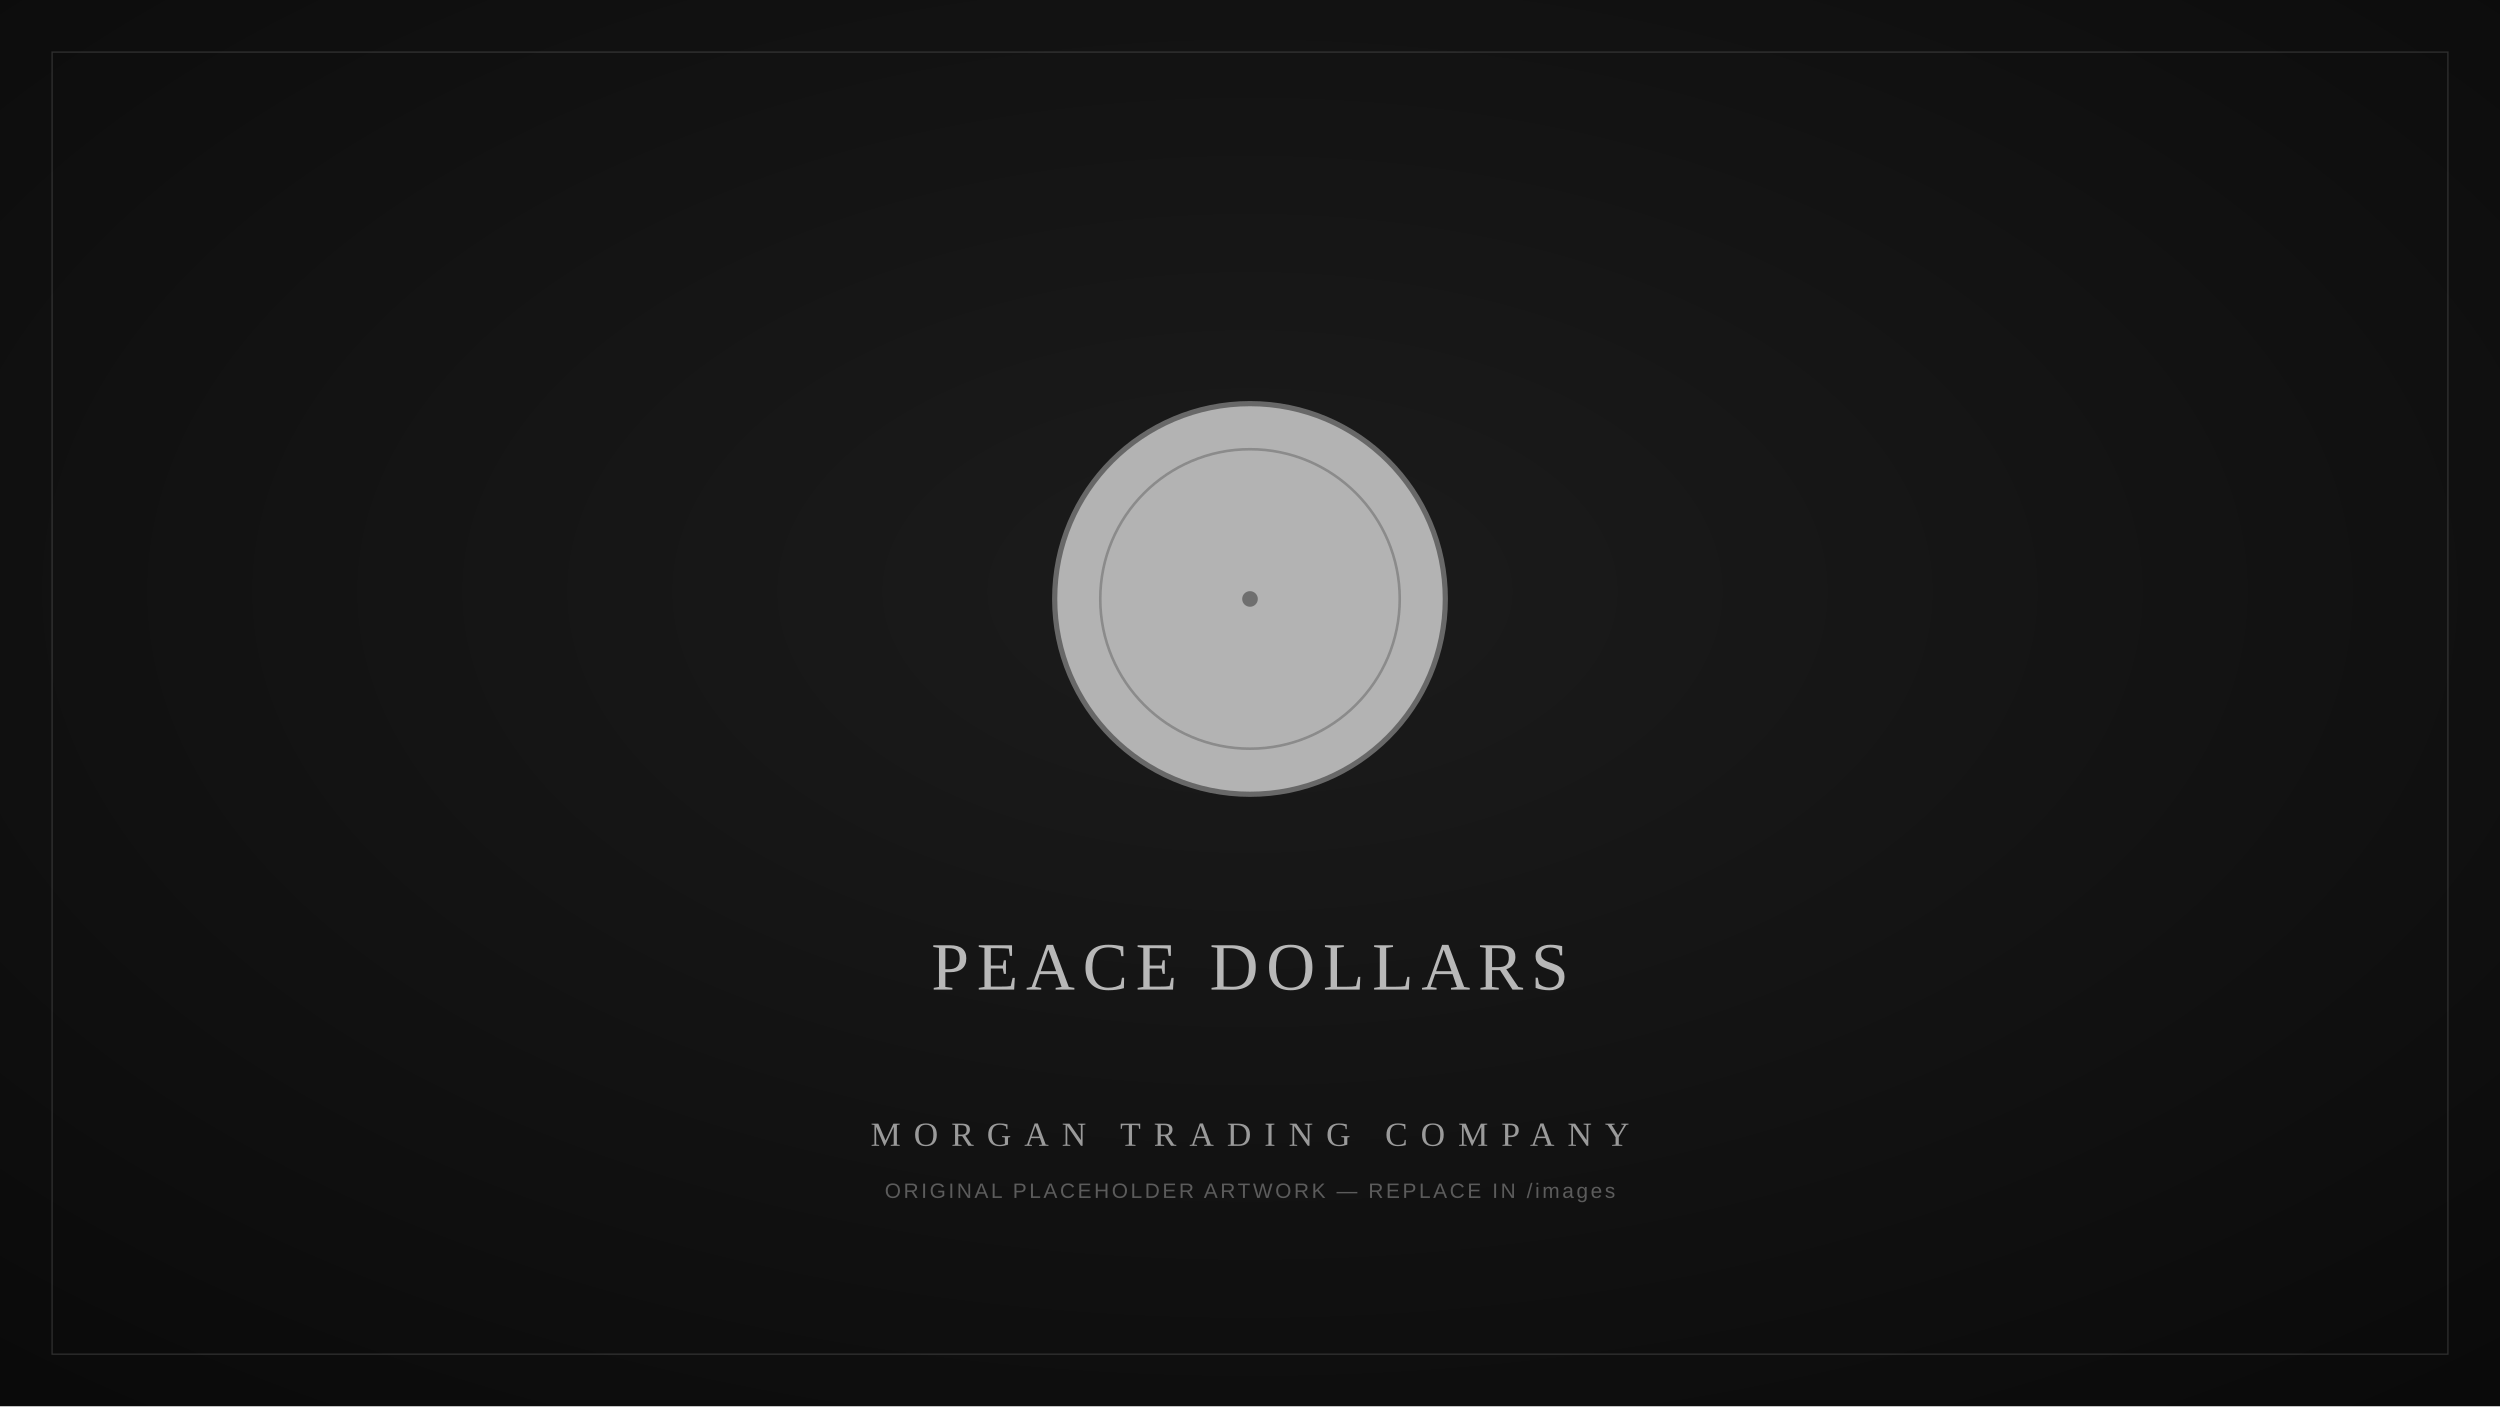
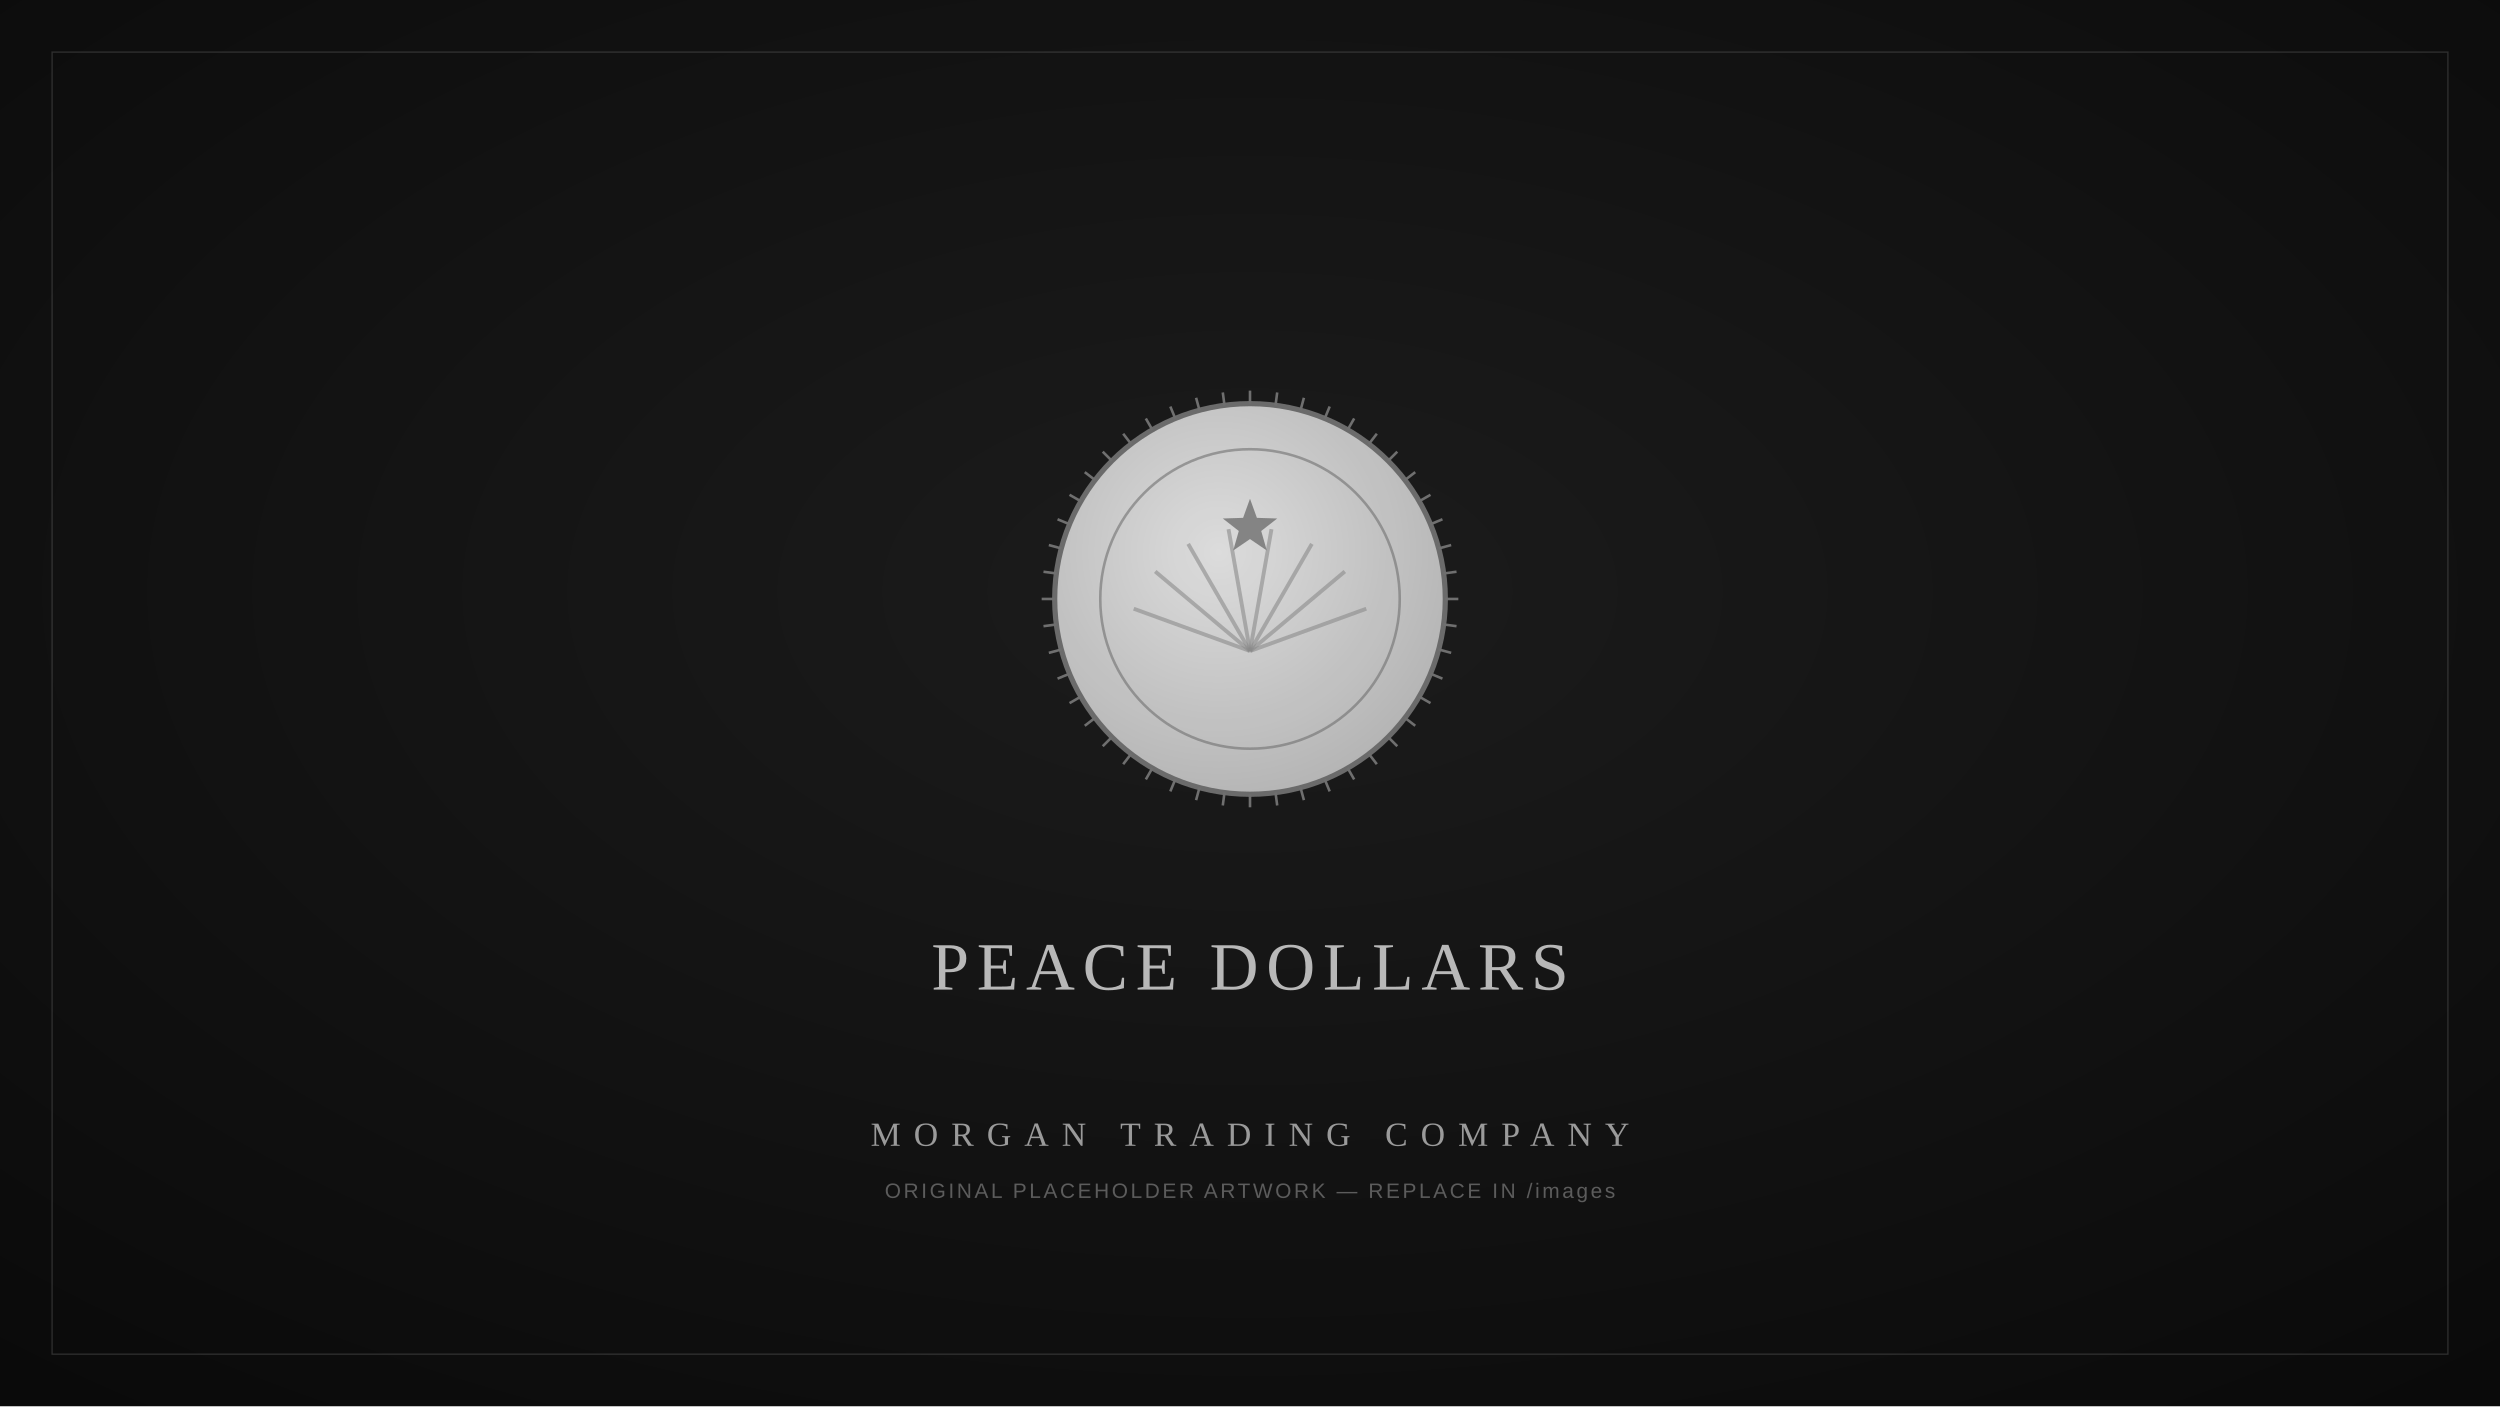
<svg xmlns="http://www.w3.org/2000/svg" width="1920" height="1080" viewBox="0 0 1920 1080">
  <defs>
    <radialGradient id="bg" cx="50%" cy="42%" r="75%">
      <stop offset="0%" stop-color="#1c1c1c" />
      <stop offset="100%" stop-color="#0a0a0a" />
    </radialGradient>
+     <radialGradient id="coin" cx="42%" cy="38%" r="70%">
+       <stop offset="0%" stop-color="#e6e6e6" />
+       <stop offset="100%" stop-color="#b9b9b9" />
+     </radialGradient>
  </defs>
  <rect width="1920" height="1080" fill="url(#bg)" />
  <g>
-     <circle cx="960" cy="460" r="150" fill="#C0C0C0" opacity="0.92" stroke="#6f6f6f" stroke-width="4" />
+     <line x1="960.0" y1="310.0" x2="960.0" y2="300.0" stroke="#6f6f6f" stroke-width="2" />
+     <line x1="979.6" y1="311.3" x2="980.9" y2="301.4" stroke="#6f6f6f" stroke-width="2" />
+     <line x1="998.8" y1="315.1" x2="1001.4" y2="305.5" stroke="#6f6f6f" stroke-width="2" />
+     <line x1="1017.4" y1="321.4" x2="1021.2" y2="312.2" stroke="#6f6f6f" stroke-width="2" />
+     <line x1="1035.0" y1="330.1" x2="1040.0" y2="321.4" stroke="#6f6f6f" stroke-width="2" />
+     <line x1="1051.3" y1="341.0" x2="1057.4" y2="333.1" stroke="#6f6f6f" stroke-width="2" />
+     <line x1="1066.1" y1="353.9" x2="1073.1" y2="346.9" stroke="#6f6f6f" stroke-width="2" />
+     <line x1="1079.0" y1="368.7" x2="1086.9" y2="362.6" stroke="#6f6f6f" stroke-width="2" />
+     <line x1="1089.9" y1="385.0" x2="1098.6" y2="380.0" stroke="#6f6f6f" stroke-width="2" />
+     <line x1="1098.6" y1="402.6" x2="1107.8" y2="398.8" stroke="#6f6f6f" stroke-width="2" />
+     <line x1="1104.9" y1="421.2" x2="1114.5" y2="418.6" stroke="#6f6f6f" stroke-width="2" />
+     <line x1="1108.7" y1="440.4" x2="1118.6" y2="439.1" stroke="#6f6f6f" stroke-width="2" />
+     <line x1="1110.0" y1="460.0" x2="1120.0" y2="460.0" stroke="#6f6f6f" stroke-width="2" />
+     <line x1="1108.7" y1="479.6" x2="1118.6" y2="480.9" stroke="#6f6f6f" stroke-width="2" />
+     <line x1="1104.9" y1="498.8" x2="1114.5" y2="501.4" stroke="#6f6f6f" stroke-width="2" />
+     <line x1="1098.6" y1="517.4" x2="1107.8" y2="521.2" stroke="#6f6f6f" stroke-width="2" />
+     <line x1="1089.9" y1="535.0" x2="1098.6" y2="540.0" stroke="#6f6f6f" stroke-width="2" />
+     <line x1="1079.0" y1="551.3" x2="1086.9" y2="557.4" stroke="#6f6f6f" stroke-width="2" />
+     <line x1="1066.1" y1="566.1" x2="1073.1" y2="573.1" stroke="#6f6f6f" stroke-width="2" />
+     <line x1="1051.3" y1="579.0" x2="1057.4" y2="586.9" stroke="#6f6f6f" stroke-width="2" />
+     <line x1="1035.0" y1="589.9" x2="1040.0" y2="598.6" stroke="#6f6f6f" stroke-width="2" />
+     <line x1="1017.4" y1="598.6" x2="1021.2" y2="607.8" stroke="#6f6f6f" stroke-width="2" />
+     <line x1="998.8" y1="604.9" x2="1001.4" y2="614.5" stroke="#6f6f6f" stroke-width="2" />
+     <line x1="979.6" y1="608.7" x2="980.9" y2="618.6" stroke="#6f6f6f" stroke-width="2" />
+     <line x1="960.0" y1="610.0" x2="960.0" y2="620.0" stroke="#6f6f6f" stroke-width="2" />
+     <line x1="940.4" y1="608.7" x2="939.1" y2="618.6" stroke="#6f6f6f" stroke-width="2" />
+     <line x1="921.2" y1="604.9" x2="918.6" y2="614.5" stroke="#6f6f6f" stroke-width="2" />
+     <line x1="902.6" y1="598.6" x2="898.8" y2="607.8" stroke="#6f6f6f" stroke-width="2" />
+     <line x1="885.0" y1="589.9" x2="880.0" y2="598.6" stroke="#6f6f6f" stroke-width="2" />
+     <line x1="868.7" y1="579.0" x2="862.6" y2="586.9" stroke="#6f6f6f" stroke-width="2" />
+     <line x1="853.9" y1="566.1" x2="846.9" y2="573.1" stroke="#6f6f6f" stroke-width="2" />
+     <line x1="841.0" y1="551.3" x2="833.1" y2="557.4" stroke="#6f6f6f" stroke-width="2" />
+     <line x1="830.1" y1="535.0" x2="821.4" y2="540.0" stroke="#6f6f6f" stroke-width="2" />
+     <line x1="821.4" y1="517.4" x2="812.2" y2="521.2" stroke="#6f6f6f" stroke-width="2" />
+     <line x1="815.1" y1="498.8" x2="805.5" y2="501.4" stroke="#6f6f6f" stroke-width="2" />
+     <line x1="811.3" y1="479.6" x2="801.4" y2="480.9" stroke="#6f6f6f" stroke-width="2" />
+     <line x1="810.0" y1="460.0" x2="800.0" y2="460.0" stroke="#6f6f6f" stroke-width="2" />
+     <line x1="811.3" y1="440.4" x2="801.4" y2="439.1" stroke="#6f6f6f" stroke-width="2" />
+     <line x1="815.1" y1="421.2" x2="805.5" y2="418.6" stroke="#6f6f6f" stroke-width="2" />
+     <line x1="821.4" y1="402.6" x2="812.2" y2="398.8" stroke="#6f6f6f" stroke-width="2" />
+     <line x1="830.1" y1="385.0" x2="821.4" y2="380.0" stroke="#6f6f6f" stroke-width="2" />
+     <line x1="841.0" y1="368.7" x2="833.1" y2="362.6" stroke="#6f6f6f" stroke-width="2" />
+     <line x1="853.9" y1="353.9" x2="846.9" y2="346.9" stroke="#6f6f6f" stroke-width="2" />
+     <line x1="868.7" y1="341.0" x2="862.6" y2="333.1" stroke="#6f6f6f" stroke-width="2" />
+     <line x1="885.0" y1="330.1" x2="880.0" y2="321.4" stroke="#6f6f6f" stroke-width="2" />
+     <line x1="902.6" y1="321.4" x2="898.8" y2="312.2" stroke="#6f6f6f" stroke-width="2" />
+     <line x1="921.2" y1="315.1" x2="918.6" y2="305.5" stroke="#6f6f6f" stroke-width="2" />
+     <line x1="940.4" y1="311.3" x2="939.1" y2="301.4" stroke="#6f6f6f" stroke-width="2" />
+     <circle cx="960" cy="460" r="150" fill="url(#coin)" opacity="0.95" stroke="#6f6f6f" stroke-width="4" />
    <circle cx="960" cy="460" r="115" fill="none" stroke="#6f6f6f" stroke-width="2" opacity="0.6" />
-     <circle cx="960" cy="460" r="6" fill="#6f6f6f" />
+     <line x1="960" y1="500" x2="870.7" y2="467.5" stroke="#8a8a8a" stroke-width="3" opacity="0.6" />
+     <line x1="960" y1="500" x2="887.2" y2="438.9" stroke="#8a8a8a" stroke-width="3" opacity="0.6" />
+     <line x1="960" y1="500" x2="912.5" y2="417.7" stroke="#8a8a8a" stroke-width="3" opacity="0.6" />
+     <line x1="960" y1="500" x2="943.5" y2="406.4" stroke="#8a8a8a" stroke-width="3" opacity="0.6" />
+     <line x1="960" y1="500" x2="976.5" y2="406.4" stroke="#8a8a8a" stroke-width="3" opacity="0.6" />
+     <line x1="960" y1="500" x2="1007.5" y2="417.7" stroke="#8a8a8a" stroke-width="3" opacity="0.6" />
+     <line x1="960" y1="500" x2="1032.8" y2="438.9" stroke="#8a8a8a" stroke-width="3" opacity="0.6" />
+     <line x1="960" y1="500" x2="1049.3" y2="467.5" stroke="#8a8a8a" stroke-width="3" opacity="0.6" />
+     <polygon points="960.0,383.0 965.3,397.7 980.9,398.2 968.6,407.8 972.9,422.8 960.0,414.0 947.1,422.8 951.4,407.8 939.1,398.2 954.7,397.7" fill="#6f6f6f" opacity="0.8" />
  </g>
  <text x="960" y="760" font-family="Georgia, 'Times New Roman', serif" font-size="52" fill="#C0C0C0" text-anchor="middle" letter-spacing="6" opacity="0.95">PEACE DOLLARS</text>
  <text x="960" y="880" font-family="Georgia, 'Times New Roman', serif" font-size="26" fill="#9a9a9a" text-anchor="middle" letter-spacing="10">MORGAN TRADING COMPANY</text>
  <text x="960" y="920" font-family="Arial, sans-serif" font-size="16" fill="#5c5c5c" text-anchor="middle" letter-spacing="2">ORIGINAL PLACEHOLDER ARTWORK — REPLACE IN /images</text>
  <rect x="40" y="40" width="1840" height="1000" fill="none" stroke="#6f6f6f" stroke-width="1" opacity="0.35" />
</svg>
